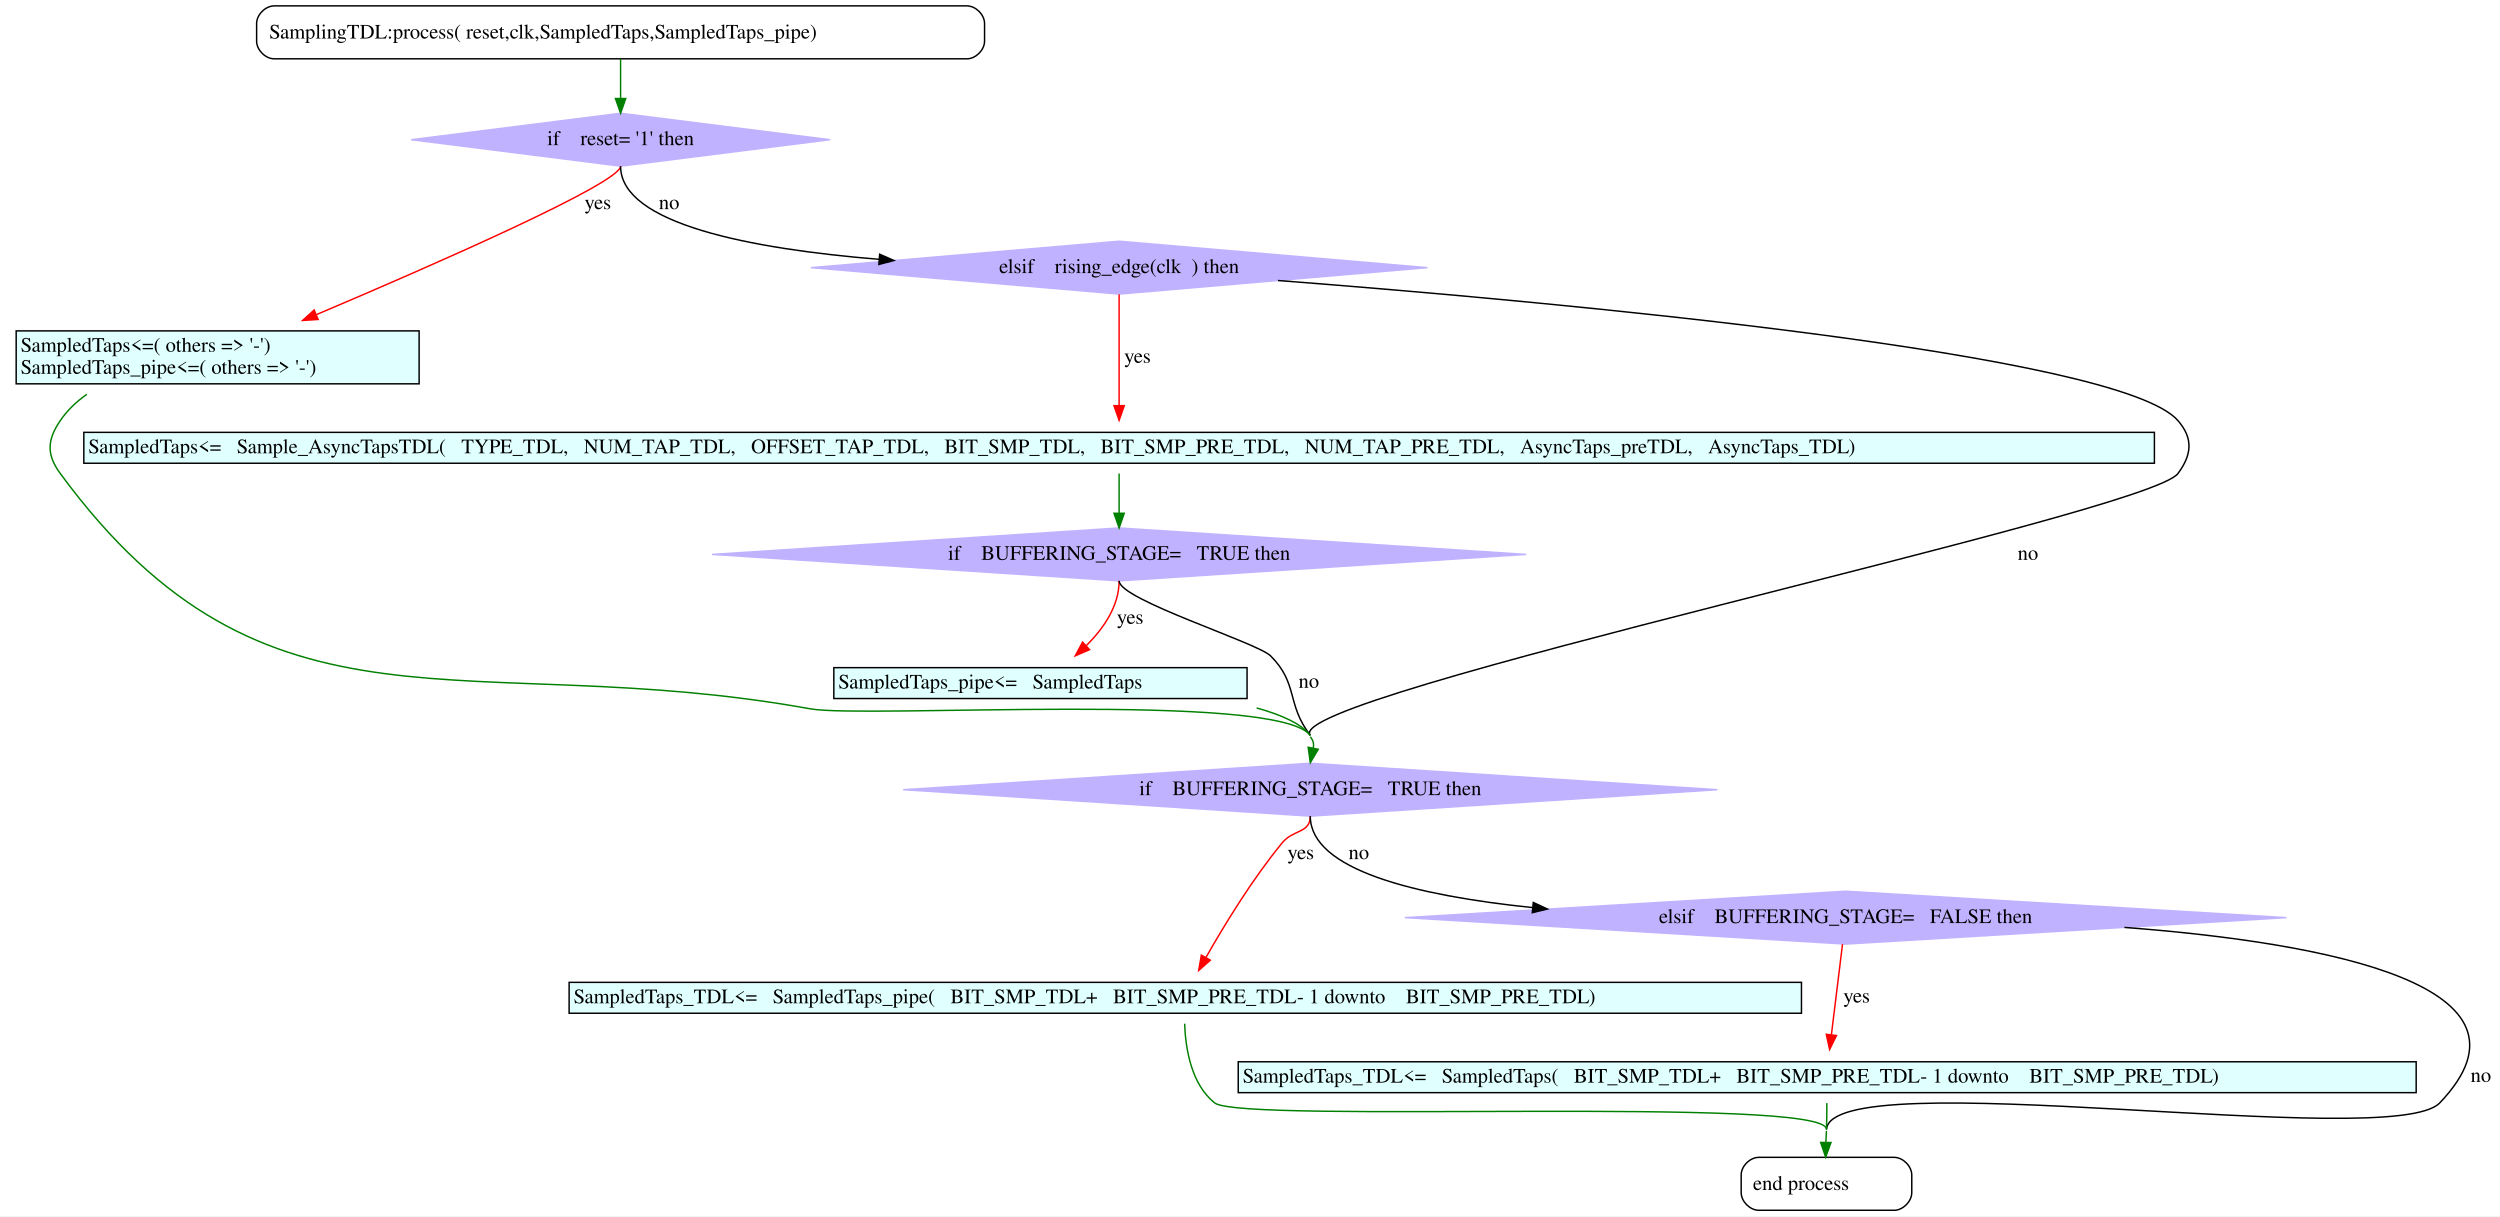
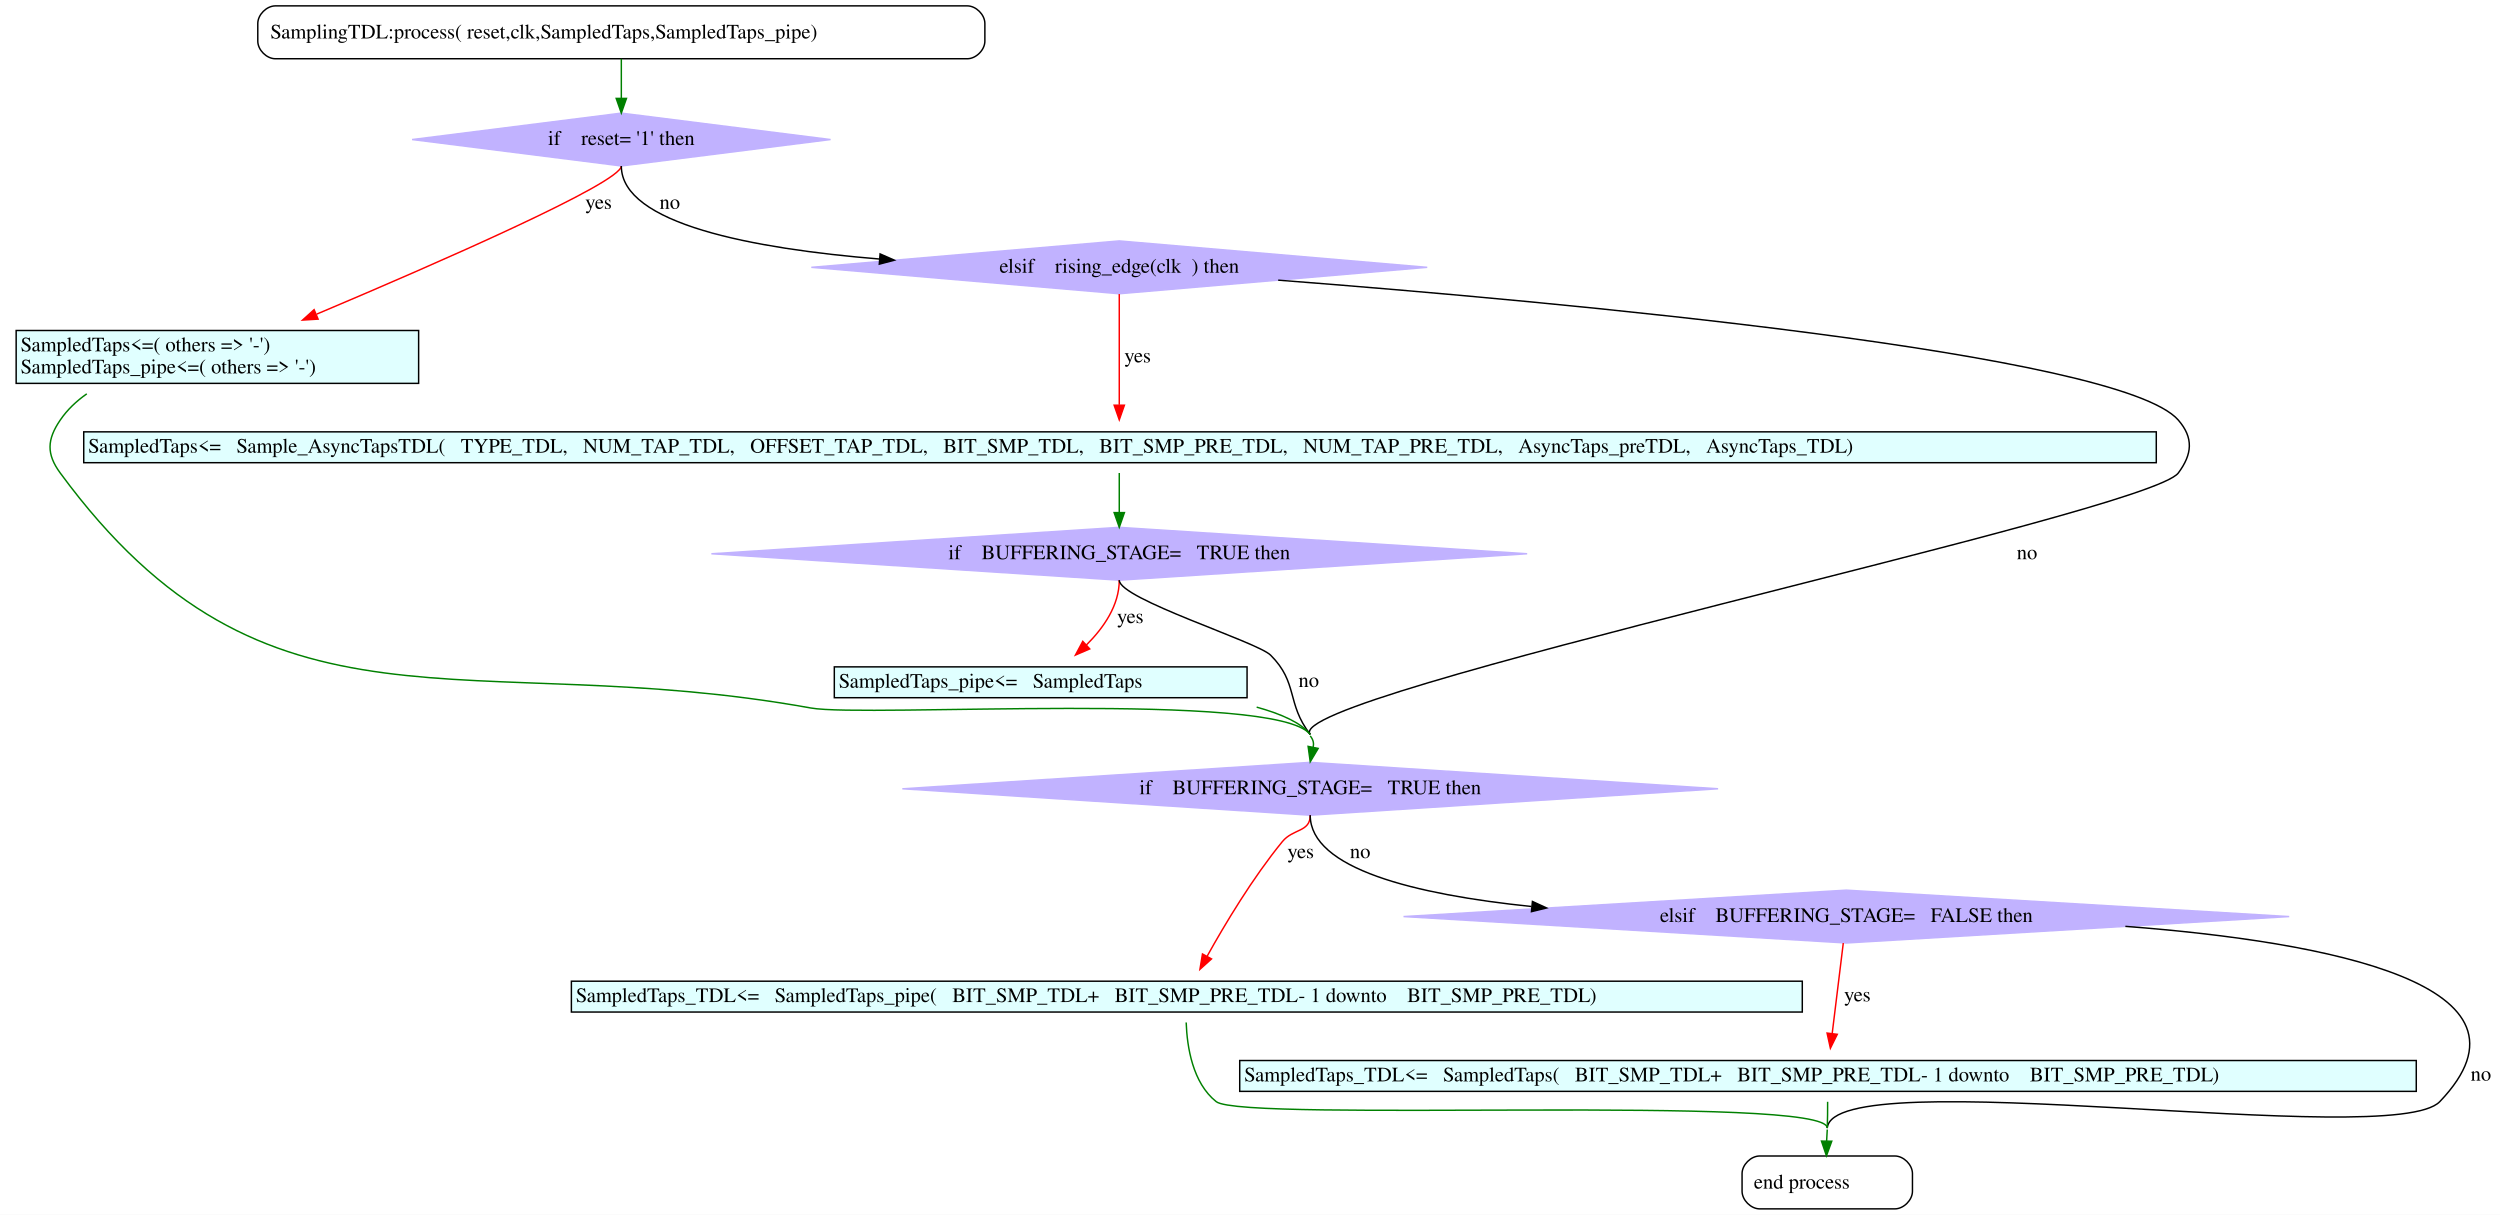
- <svg xmlns="http://www.w3.org/2000/svg" width="1700pt" height="827pt" viewBox="0.00 0.00 1700.00 827.00">
+ <svg xmlns="http://www.w3.org/2000/svg" width="1702pt" height="827pt" viewBox="0.00 0.00 1702.00 827.00">
  <g id="graph0" class="graph" transform="scale(1 1) rotate(0) translate(4 823)">
-     <polygon fill="white" stroke="transparent" points="-4,4 -4,-823 1696,-823 1696,4 -4,4" />
+     <polygon fill="white" stroke="transparent" points="-4,4 -4,-823 1698,-823 1698,4 -4,4" />
    <g id="node1" class="node">
-       <path fill="none" stroke="black" d="M653.5,-819C653.5,-819 182.5,-819 182.5,-819 176.5,-819 170.5,-813 170.5,-807 170.5,-807 170.5,-795 170.5,-795 170.5,-789 176.5,-783 182.5,-783 182.5,-783 653.5,-783 653.5,-783 659.5,-783 665.5,-789 665.5,-795 665.5,-795 665.5,-807 665.5,-807 665.5,-813 659.5,-819 653.5,-819" />
-       <polygon fill="white" stroke="transparent" points="179,-793 179,-808 658,-808 658,-793 179,-793" />
-       <text text-anchor="start" x="179" y="-796.8" font-family="Times,serif" font-size="14.00"> SamplingTDL:process( reset,clk,SampledTaps,SampledTaps_pipe) </text>
+       <path fill="none" stroke="black" d="M654.5,-819C654.5,-819 183.5,-819 183.5,-819 177.5,-819 171.5,-813 171.5,-807 171.5,-807 171.5,-795 171.5,-795 171.5,-789 177.5,-783 183.5,-783 183.5,-783 654.5,-783 654.5,-783 660.5,-783 666.5,-789 666.5,-795 666.5,-795 666.5,-807 666.5,-807 666.5,-813 660.5,-819 654.5,-819" />
+       <polygon fill="white" stroke="transparent" points="180,-793 180,-808 659,-808 659,-793 180,-793" />
+       <text text-anchor="start" x="180" y="-796.8" font-family="Times,serif" font-size="14.00"> SamplingTDL:process( reset,clk,SampledTaps,SampledTaps_pipe) </text>
    </g>
    <g id="node2" class="node">
-       <polygon fill="#c1b2ff" stroke="#c1b2ff" points="418,-746 275.56,-728 418,-710 560.44,-728 418,-746" />
-       <text text-anchor="middle" x="418" y="-724.3" font-family="Times,serif" font-size="14.00"> if    reset= '1' then</text>
+       <polygon fill="#c1b2ff" stroke="#c1b2ff" points="419,-746 276.56,-728 419,-710 561.44,-728 419,-746" />
+       <text text-anchor="middle" x="419" y="-724.3" font-family="Times,serif" font-size="14.00"> if    reset= '1' then</text>
    </g>
    <g id="edge1" class="edge">
-       <path fill="none" stroke="green" d="M418,-782.98C418,-775.17 418,-765.56 418,-756.11" />
-       <polygon fill="green" stroke="green" points="421.5,-756 418,-746 414.5,-756 421.5,-756" />
+       <path fill="none" stroke="green" d="M419,-782.98C419,-775.17 419,-765.56 419,-756.11" />
+       <polygon fill="green" stroke="green" points="422.5,-756 419,-746 415.5,-756 422.5,-756" />
    </g>
    <g id="node3" class="node">
      <polygon fill="lightcyan" stroke="transparent" points="7,-562 7,-598 281,-598 281,-562 7,-562" />
      <polygon fill="none" stroke="black" points="7,-562 7,-598 281,-598 281,-562 7,-562" />
      <text text-anchor="start" x="10" y="-583.8" font-family="Times,serif" font-size="14.00"> SampledTaps&lt;=( others =&gt; '-')</text>
      <text text-anchor="start" x="10" y="-568.8" font-family="Times,serif" font-size="14.00">SampledTaps_pipe&lt;=( others =&gt; '-') </text>
    </g>
    <g id="edge2" class="edge">
-       <path fill="none" stroke="red" d="M418,-710C418,-698.62 292.57,-643.58 211.44,-609.18" />
-       <polygon fill="red" stroke="red" points="212.35,-605.76 201.77,-605.09 209.62,-612.21 212.35,-605.76" />
-       <text text-anchor="middle" x="402.5" y="-680.8" font-family="Times,serif" font-size="14.00">yes</text>
+       <path fill="none" stroke="red" d="M419,-710C419,-698.58 293.11,-643.56 211.68,-609.17" />
+       <polygon fill="red" stroke="red" points="212.56,-605.74 201.98,-605.08 209.84,-612.19 212.56,-605.74" />
+       <text text-anchor="middle" x="403.5" y="-680.8" font-family="Times,serif" font-size="14.00">yes</text>
    </g>
    <g id="node4" class="node">
-       <polygon fill="#c1b2ff" stroke="#c1b2ff" points="757,-659 547.36,-641 757,-623 966.64,-641 757,-659" />
-       <text text-anchor="middle" x="757" y="-637.3" font-family="Times,serif" font-size="14.00"> elsif    rising_edge(clk  ) then</text>
+       <polygon fill="#c1b2ff" stroke="#c1b2ff" points="758,-659 548.36,-641 758,-623 967.64,-641 758,-659" />
+       <text text-anchor="middle" x="758" y="-637.3" font-family="Times,serif" font-size="14.00"> elsif    rising_edge(clk  ) then</text>
    </g>
    <g id="edge3" class="edge">
-       <path fill="none" stroke="black" d="M418,-710C418,-670.62 507.03,-653.75 593.84,-646.65" />
-       <polygon fill="black" stroke="black" points="594.17,-650.14 603.86,-645.87 593.62,-643.16 594.17,-650.14" />
-       <text text-anchor="middle" x="451" y="-680.8" font-family="Times,serif" font-size="14.00">no</text>
+       <path fill="none" stroke="black" d="M419,-710C419,-670.62 508.03,-653.75 594.84,-646.65" />
+       <polygon fill="black" stroke="black" points="595.17,-650.14 604.86,-645.87 594.62,-643.16 595.17,-650.14" />
+       <text text-anchor="middle" x="452" y="-680.8" font-family="Times,serif" font-size="14.00">no</text>
    </g>
    <g id="node8" class="node">
-       <polygon fill="#c1b2ff" stroke="#c1b2ff" points="887,-304 610.17,-286 887,-268 1163.83,-286 887,-304" />
-       <text text-anchor="middle" x="887" y="-282.3" font-family="Times,serif" font-size="14.00"> if    BUFFERING_STAGE=   TRUE then</text>
+       <polygon fill="#c1b2ff" stroke="#c1b2ff" points="888,-304 610.33,-286 888,-268 1165.67,-286 888,-304" />
+       <text text-anchor="middle" x="888" y="-282.3" font-family="Times,serif" font-size="14.00"> if    BUFFERING_STAGE=   TRUE then</text>
    </g>
    <g id="edge4" class="edge">
-       <path fill="none" stroke="green" d="M55.08,-554.88C48.06,-549.98 41.83,-544.09 37,-537 27.99,-523.78 27.53,-513.9 37,-501 177.61,-309.52 313.21,-383.17 547,-341 584.23,-334.29 863.86,-352.93 887,-323" />
-       <path fill="none" stroke="green" d="M887,-322C889.31,-319.12 889.49,-316.77 889.01,-314.29" />
-       <polygon fill="green" stroke="green" points="892.42,-313.48 887,-304.37 885.56,-314.87 892.42,-313.48" />
+       <path fill="none" stroke="green" d="M55.08,-554.88C48.06,-549.98 41.83,-544.09 37,-537 27.99,-523.78 27.53,-513.89 37,-501 177.91,-309.22 313.78,-383.18 548,-341 585.23,-334.3 864.86,-352.93 888,-323" />
+       <path fill="none" stroke="green" d="M888,-322C890.31,-319.12 890.49,-316.77 890.01,-314.29" />
+       <polygon fill="green" stroke="green" points="893.42,-313.48 888,-304.37 886.56,-314.87 893.42,-313.48" />
    </g>
    <g id="node5" class="node">
-       <polygon fill="lightcyan" stroke="transparent" points="53,-508 53,-529 1461,-529 1461,-508 53,-508" />
-       <polygon fill="none" stroke="black" points="53,-508 53,-529 1461,-529 1461,-508 53,-508" />
+       <polygon fill="lightcyan" stroke="transparent" points="53,-508 53,-529 1464,-529 1464,-508 53,-508" />
+       <polygon fill="none" stroke="black" points="53,-508 53,-529 1464,-529 1464,-508 53,-508" />
      <text text-anchor="start" x="56" y="-514.8" font-family="Times,serif" font-size="14.00"> SampledTaps&lt;=   Sample_AsyncTapsTDL(   TYPE_TDL,   NUM_TAP_TDL,   OFFSET_TAP_TDL,   BIT_SMP_TDL,   BIT_SMP_PRE_TDL,   NUM_TAP_PRE_TDL,   AsyncTaps_preTDL,   AsyncTaps_TDL) </text>
    </g>
    <g id="edge5" class="edge">
-       <path fill="none" stroke="red" d="M757,-622.81C757,-603.11 757,-570.58 757,-547.39" />
-       <polygon fill="red" stroke="red" points="760.5,-547.16 757,-537.16 753.5,-547.16 760.5,-547.16" />
-       <text text-anchor="middle" x="769.5" y="-576.3" font-family="Times,serif" font-size="14.00">yes</text>
+       <path fill="none" stroke="red" d="M758,-622.81C758,-603.11 758,-570.58 758,-547.39" />
+       <polygon fill="red" stroke="red" points="761.5,-547.16 758,-537.16 754.5,-547.16 761.5,-547.16" />
+       <text text-anchor="middle" x="770.5" y="-576.3" font-family="Times,serif" font-size="14.00">yes</text>
    </g>
    <g id="edge6" class="edge">
-       <path fill="none" stroke="black" d="M865.04,-632.26C1056.15,-617.47 1437.5,-582.55 1477,-537 1487.48,-524.91 1486.54,-513.84 1477,-501 1456.58,-473.52 865.56,-349.7 887,-323" />
-       <text text-anchor="middle" x="1375" y="-442.3" font-family="Times,serif" font-size="14.00">no</text>
+       <path fill="none" stroke="black" d="M866.19,-632.27C1057.56,-617.5 1439.44,-582.61 1479,-537 1489.48,-524.91 1488.54,-513.84 1479,-501 1458.55,-473.48 866.52,-349.73 888,-323" />
+       <text text-anchor="middle" x="1376" y="-442.3" font-family="Times,serif" font-size="14.00">no</text>
    </g>
    <g id="node6" class="node">
-       <polygon fill="#c1b2ff" stroke="#c1b2ff" points="757,-464 480.17,-446 757,-428 1033.83,-446 757,-464" />
-       <text text-anchor="middle" x="757" y="-442.3" font-family="Times,serif" font-size="14.00"> if    BUFFERING_STAGE=   TRUE then</text>
+       <polygon fill="#c1b2ff" stroke="#c1b2ff" points="758,-464 480.33,-446 758,-428 1035.67,-446 758,-464" />
+       <text text-anchor="middle" x="758" y="-442.3" font-family="Times,serif" font-size="14.00"> if    BUFFERING_STAGE=   TRUE then</text>
    </g>
    <g id="edge7" class="edge">
-       <path fill="none" stroke="green" d="M757,-500.98C757,-493.17 757,-483.56 757,-474.11" />
-       <polygon fill="green" stroke="green" points="760.5,-474 757,-464 753.5,-474 760.5,-474" />
+       <path fill="none" stroke="green" d="M758,-500.98C758,-493.17 758,-483.56 758,-474.11" />
+       <polygon fill="green" stroke="green" points="761.5,-474 758,-464 754.5,-474 761.5,-474" />
    </g>
    <g id="node7" class="node">
-       <polygon fill="lightcyan" stroke="transparent" points="563,-348 563,-369 844,-369 844,-348 563,-348" />
-       <polygon fill="none" stroke="black" points="563,-348 563,-369 844,-369 844,-348 563,-348" />
-       <text text-anchor="start" x="566" y="-354.8" font-family="Times,serif" font-size="14.00"> SampledTaps_pipe&lt;=   SampledTaps </text>
+       <polygon fill="lightcyan" stroke="transparent" points="564,-348 564,-369 845,-369 845,-348 564,-348" />
+       <polygon fill="none" stroke="black" points="564,-348 564,-369 845,-369 845,-348 564,-348" />
+       <text text-anchor="start" x="567" y="-354.8" font-family="Times,serif" font-size="14.00"> SampledTaps_pipe&lt;=   SampledTaps </text>
    </g>
    <g id="edge8" class="edge">
-       <path fill="none" stroke="red" d="M757,-428C757,-410.9 746.39,-395.6 734.58,-383.86" />
-       <polygon fill="red" stroke="red" points="736.89,-381.23 727.16,-377.03 732.15,-386.38 736.89,-381.23" />
-       <text text-anchor="middle" x="764.5" y="-398.8" font-family="Times,serif" font-size="14.00">yes</text>
+       <path fill="none" stroke="red" d="M758,-428C758,-410.9 747.39,-395.6 735.58,-383.86" />
+       <polygon fill="red" stroke="red" points="737.89,-381.23 728.16,-377.03 733.15,-386.38 737.89,-381.23" />
+       <text text-anchor="middle" x="765.5" y="-398.8" font-family="Times,serif" font-size="14.00">yes</text>
    </g>
    <g id="edge9" class="edge">
-       <path fill="none" stroke="black" d="M757,-428C757,-415.23 850.95,-386.01 860,-377 879.01,-358.06 870.63,-344.26 887,-323" />
-       <text text-anchor="middle" x="886" y="-355.3" font-family="Times,serif" font-size="14.00">no</text>
+       <path fill="none" stroke="black" d="M758,-428C758,-415.23 851.95,-386.01 861,-377 880.01,-358.06 871.63,-344.26 888,-323" />
+       <text text-anchor="middle" x="887" y="-355.3" font-family="Times,serif" font-size="14.00">no</text>
    </g>
    <g id="edge10" class="edge">
-       <path fill="none" stroke="green" d="M850.53,-341.58C867.56,-336.86 881,-330.79 887,-323" />
+       <path fill="none" stroke="green" d="M851.53,-341.58C868.56,-336.86 882,-330.79 888,-323" />
    </g>
    <g id="node9" class="node">
-       <polygon fill="lightcyan" stroke="transparent" points="383,-134 383,-155 1221,-155 1221,-134 383,-134" />
-       <polygon fill="none" stroke="black" points="383,-134 383,-155 1221,-155 1221,-134 383,-134" />
-       <text text-anchor="start" x="386" y="-140.8" font-family="Times,serif" font-size="14.00"> SampledTaps_TDL&lt;=   SampledTaps_pipe(   BIT_SMP_TDL+   BIT_SMP_PRE_TDL- 1 downto    BIT_SMP_PRE_TDL) </text>
+       <polygon fill="lightcyan" stroke="transparent" points="385,-134 385,-155 1223,-155 1223,-134 385,-134" />
+       <polygon fill="none" stroke="black" points="385,-134 385,-155 1223,-155 1223,-134 385,-134" />
+       <text text-anchor="start" x="388" y="-140.8" font-family="Times,serif" font-size="14.00"> SampledTaps_TDL&lt;=   SampledTaps_pipe(   BIT_SMP_TDL+   BIT_SMP_PRE_TDL- 1 downto    BIT_SMP_PRE_TDL) </text>
    </g>
    <g id="edge11" class="edge">
-       <path fill="none" stroke="red" d="M887,-268C887,-256.37 875.39,-258.98 868,-250 847.63,-225.27 828.5,-193.86 816.13,-172.07" />
-       <polygon fill="red" stroke="red" points="819.04,-170.09 811.1,-163.07 812.93,-173.51 819.04,-170.09" />
-       <text text-anchor="middle" x="880.5" y="-238.8" font-family="Times,serif" font-size="14.00">yes</text>
+       <path fill="none" stroke="red" d="M888,-268C888,-256.37 876.36,-259 869,-250 848.8,-225.31 829.98,-193.89 817.85,-172.08" />
+       <polygon fill="red" stroke="red" points="820.79,-170.17 812.91,-163.09 814.65,-173.54 820.79,-170.17" />
+       <text text-anchor="middle" x="881.5" y="-238.8" font-family="Times,serif" font-size="14.00">yes</text>
    </g>
    <g id="node10" class="node">
-       <polygon fill="#c1b2ff" stroke="#c1b2ff" points="1251,-217 951.21,-199 1251,-181 1550.79,-199 1251,-217" />
-       <text text-anchor="middle" x="1251" y="-195.3" font-family="Times,serif" font-size="14.00"> elsif    BUFFERING_STAGE=   FALSE then</text>
+       <polygon fill="#c1b2ff" stroke="#c1b2ff" points="1253,-217 951.53,-199 1253,-181 1554.47,-199 1253,-217" />
+       <text text-anchor="middle" x="1253" y="-195.3" font-family="Times,serif" font-size="14.00"> elsif    BUFFERING_STAGE=   FALSE then</text>
    </g>
    <g id="edge12" class="edge">
-       <path fill="none" stroke="black" d="M887,-268C887,-231.55 958.42,-214.05 1038,-205.86" />
-       <polygon fill="black" stroke="black" points="1038.63,-209.32 1048.25,-204.86 1037.95,-202.35 1038.63,-209.32" />
-       <text text-anchor="middle" x="920" y="-238.8" font-family="Times,serif" font-size="14.00">no</text>
+       <path fill="none" stroke="black" d="M888,-268C888,-231.57 959.17,-214.05 1038.65,-205.85" />
+       <polygon fill="black" stroke="black" points="1039.28,-209.3 1048.89,-204.85 1038.6,-202.34 1039.28,-209.3" />
+       <text text-anchor="middle" x="922" y="-238.8" font-family="Times,serif" font-size="14.00">no</text>
    </g>
    <g id="node12" class="node">
-       <path fill="none" stroke="black" d="M1284,-36C1284,-36 1192,-36 1192,-36 1186,-36 1180,-30 1180,-24 1180,-24 1180,-12 1180,-12 1180,-6 1186,0 1192,0 1192,0 1284,0 1284,0 1290,0 1296,-6 1296,-12 1296,-12 1296,-24 1296,-24 1296,-30 1290,-36 1284,-36" />
-       <polygon fill="white" stroke="transparent" points="1188,-10 1188,-25 1288,-25 1288,-10 1188,-10" />
-       <text text-anchor="start" x="1188" y="-13.8" font-family="Times,serif" font-size="14.00"> end process  </text>
+       <path fill="none" stroke="black" d="M1286,-36C1286,-36 1194,-36 1194,-36 1188,-36 1182,-30 1182,-24 1182,-24 1182,-12 1182,-12 1182,-6 1188,0 1194,0 1194,0 1286,0 1286,0 1292,0 1298,-6 1298,-12 1298,-12 1298,-24 1298,-24 1298,-30 1292,-36 1286,-36" />
+       <polygon fill="white" stroke="transparent" points="1190,-10 1190,-25 1290,-25 1290,-10 1190,-10" />
+       <text text-anchor="start" x="1190" y="-13.8" font-family="Times,serif" font-size="14.00"> end process  </text>
    </g>
    <g id="edge13" class="edge">
-       <path fill="none" stroke="green" d="M801.55,-126.9C802.14,-110.27 805.94,-85.72 822,-73 840.14,-58.64 1238.84,-78.12 1238,-55" />
-       <path fill="none" stroke="green" d="M1238,-54C1237.79,-51.46 1237.65,-48.81 1237.56,-46.15" />
-       <polygon fill="green" stroke="green" points="1241.06,-46.07 1237.44,-36.11 1234.06,-46.15 1241.06,-46.07" />
+       <path fill="none" stroke="green" d="M803.55,-126.9C804.14,-110.27 807.94,-85.72 824,-73 842.14,-58.64 1240.84,-78.12 1240,-55" />
+       <path fill="none" stroke="green" d="M1240,-54C1239.79,-51.46 1239.65,-48.81 1239.56,-46.15" />
+       <polygon fill="green" stroke="green" points="1243.06,-46.07 1239.44,-36.11 1236.06,-46.15 1243.06,-46.07" />
    </g>
    <g id="node11" class="node">
-       <polygon fill="lightcyan" stroke="transparent" points="838,-80 838,-101 1639,-101 1639,-80 838,-80" />
-       <polygon fill="none" stroke="black" points="838,-80 838,-101 1639,-101 1639,-80 838,-80" />
-       <text text-anchor="start" x="841" y="-86.8" font-family="Times,serif" font-size="14.00"> SampledTaps_TDL&lt;=   SampledTaps(   BIT_SMP_TDL+   BIT_SMP_PRE_TDL- 1 downto    BIT_SMP_PRE_TDL) </text>
+       <polygon fill="lightcyan" stroke="transparent" points="840,-80 840,-101 1641,-101 1641,-80 840,-80" />
+       <polygon fill="none" stroke="black" points="840,-80 840,-101 1641,-101 1641,-80 840,-80" />
+       <text text-anchor="start" x="843" y="-86.8" font-family="Times,serif" font-size="14.00"> SampledTaps_TDL&lt;=   SampledTaps(   BIT_SMP_TDL+   BIT_SMP_PRE_TDL- 1 downto    BIT_SMP_PRE_TDL) </text>
    </g>
    <g id="edge14" class="edge">
-       <path fill="none" stroke="red" d="M1248.91,-180.97C1246.88,-164.38 1243.75,-138.88 1241.36,-119.43" />
-       <polygon fill="red" stroke="red" points="1244.82,-118.84 1240.13,-109.34 1237.87,-119.69 1244.82,-118.84" />
-       <text text-anchor="middle" x="1258.5" y="-141.3" font-family="Times,serif" font-size="14.00">yes</text>
+       <path fill="none" stroke="red" d="M1250.91,-180.97C1248.88,-164.38 1245.75,-138.88 1243.36,-119.43" />
+       <polygon fill="red" stroke="red" points="1246.82,-118.84 1242.13,-109.34 1239.87,-119.69 1246.82,-118.84" />
+       <text text-anchor="middle" x="1260.5" y="-141.3" font-family="Times,serif" font-size="14.00">yes</text>
    </g>
    <g id="edge15" class="edge">
-       <path fill="none" stroke="black" d="M1440.62,-192.36C1579.38,-181.78 1731.18,-152.53 1655,-73 1622.92,-39.51 1241.77,-101.22 1238,-55" />
-       <text text-anchor="middle" x="1683" y="-87.3" font-family="Times,serif" font-size="14.00">no</text>
+       <path fill="none" stroke="black" d="M1442.96,-192.34C1581.63,-181.73 1733.11,-152.47 1657,-73 1624.92,-39.51 1243.77,-101.22 1240,-55" />
+       <text text-anchor="middle" x="1685" y="-87.3" font-family="Times,serif" font-size="14.00">no</text>
    </g>
    <g id="edge16" class="edge">
-       <path fill="none" stroke="green" d="M1238.25,-72.91C1238.27,-67.21 1238.21,-60.83 1238,-55" />
+       <path fill="none" stroke="green" d="M1240.25,-72.91C1240.27,-67.21 1240.21,-60.83 1240,-55" />
    </g>
  </g>
</svg>
